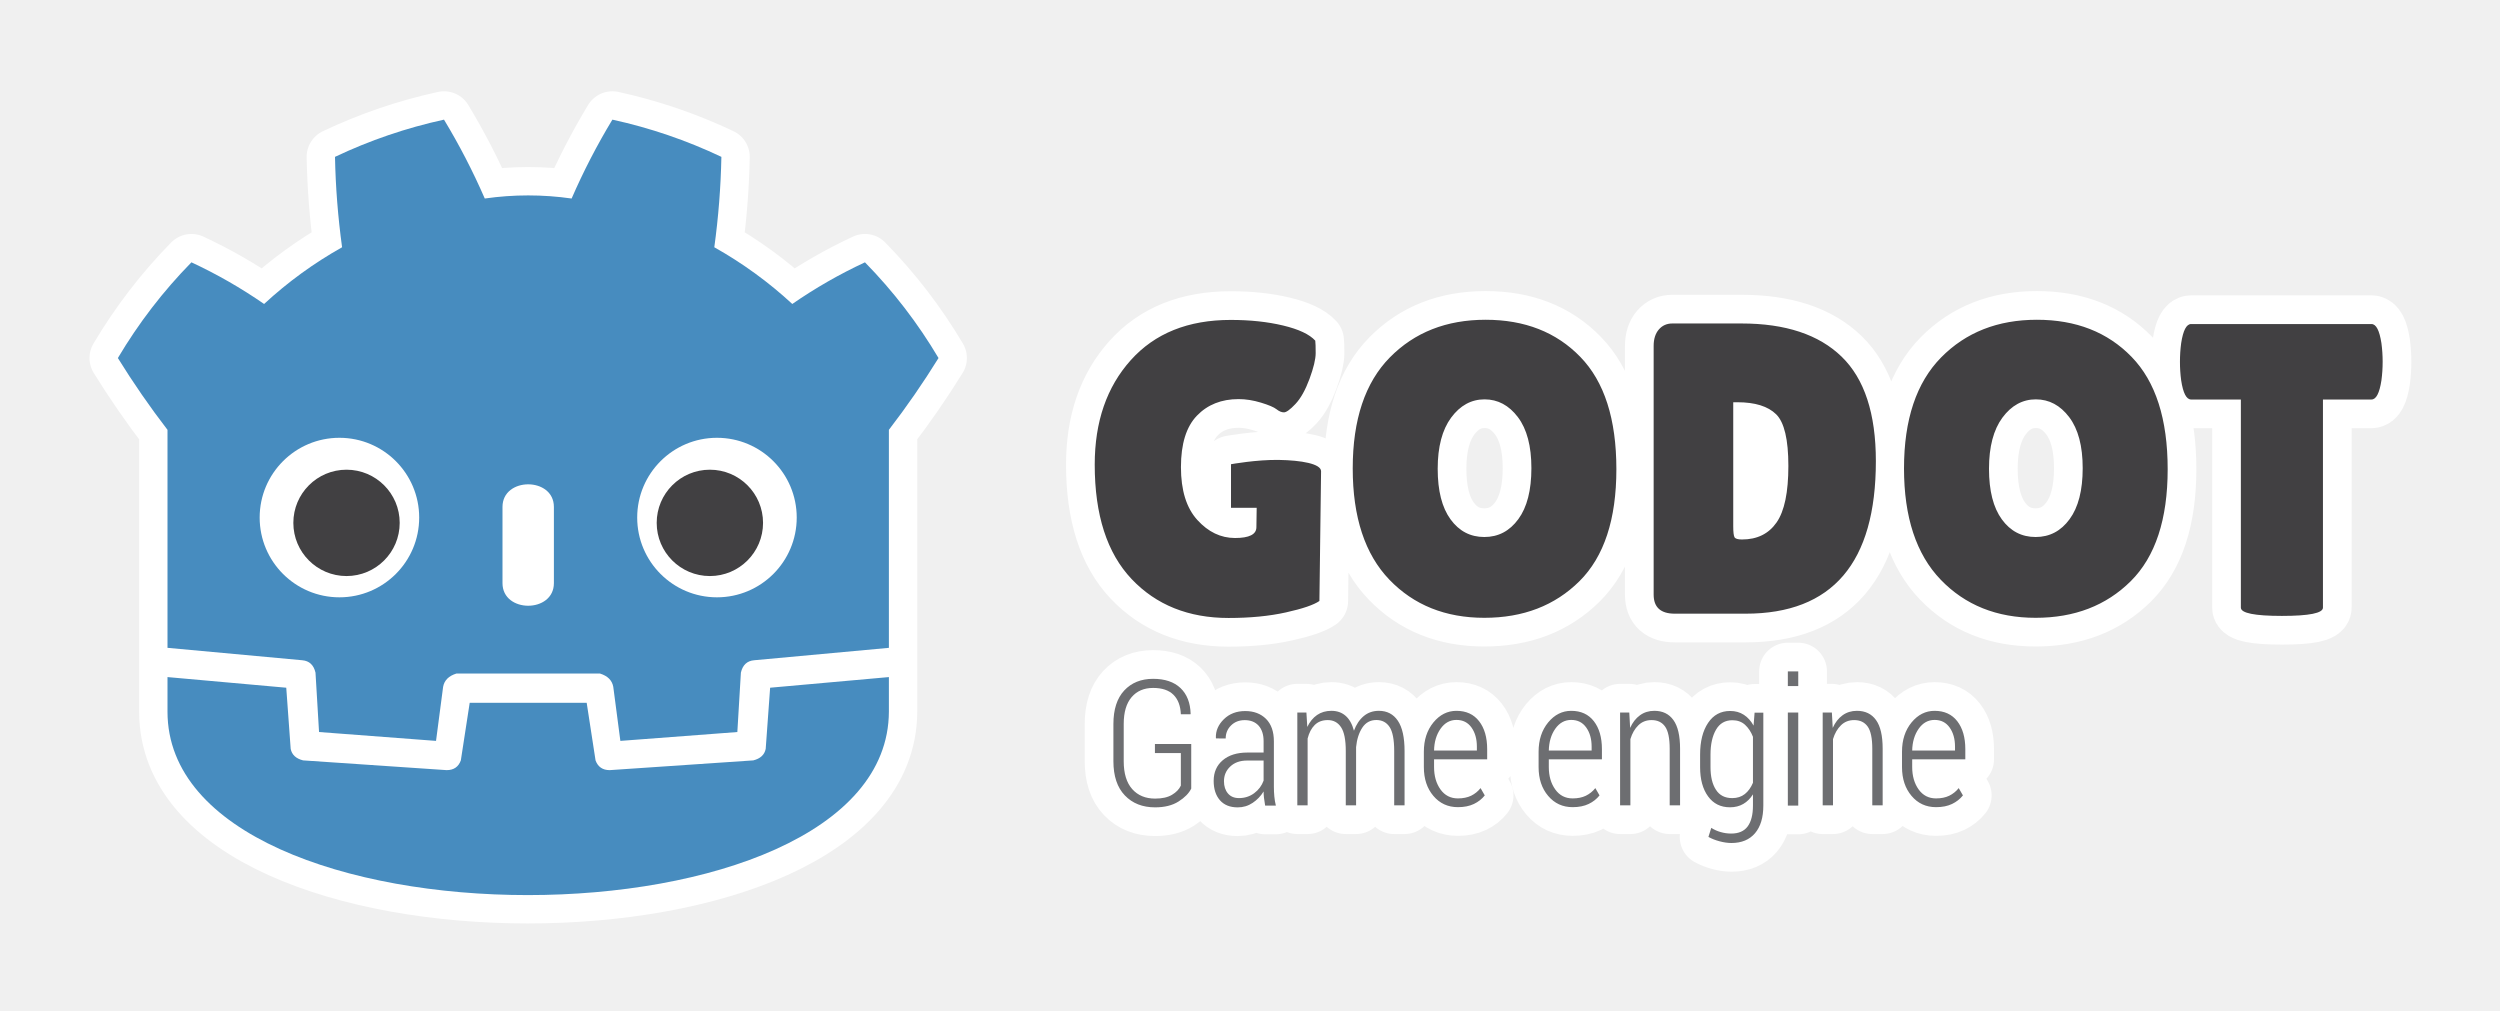
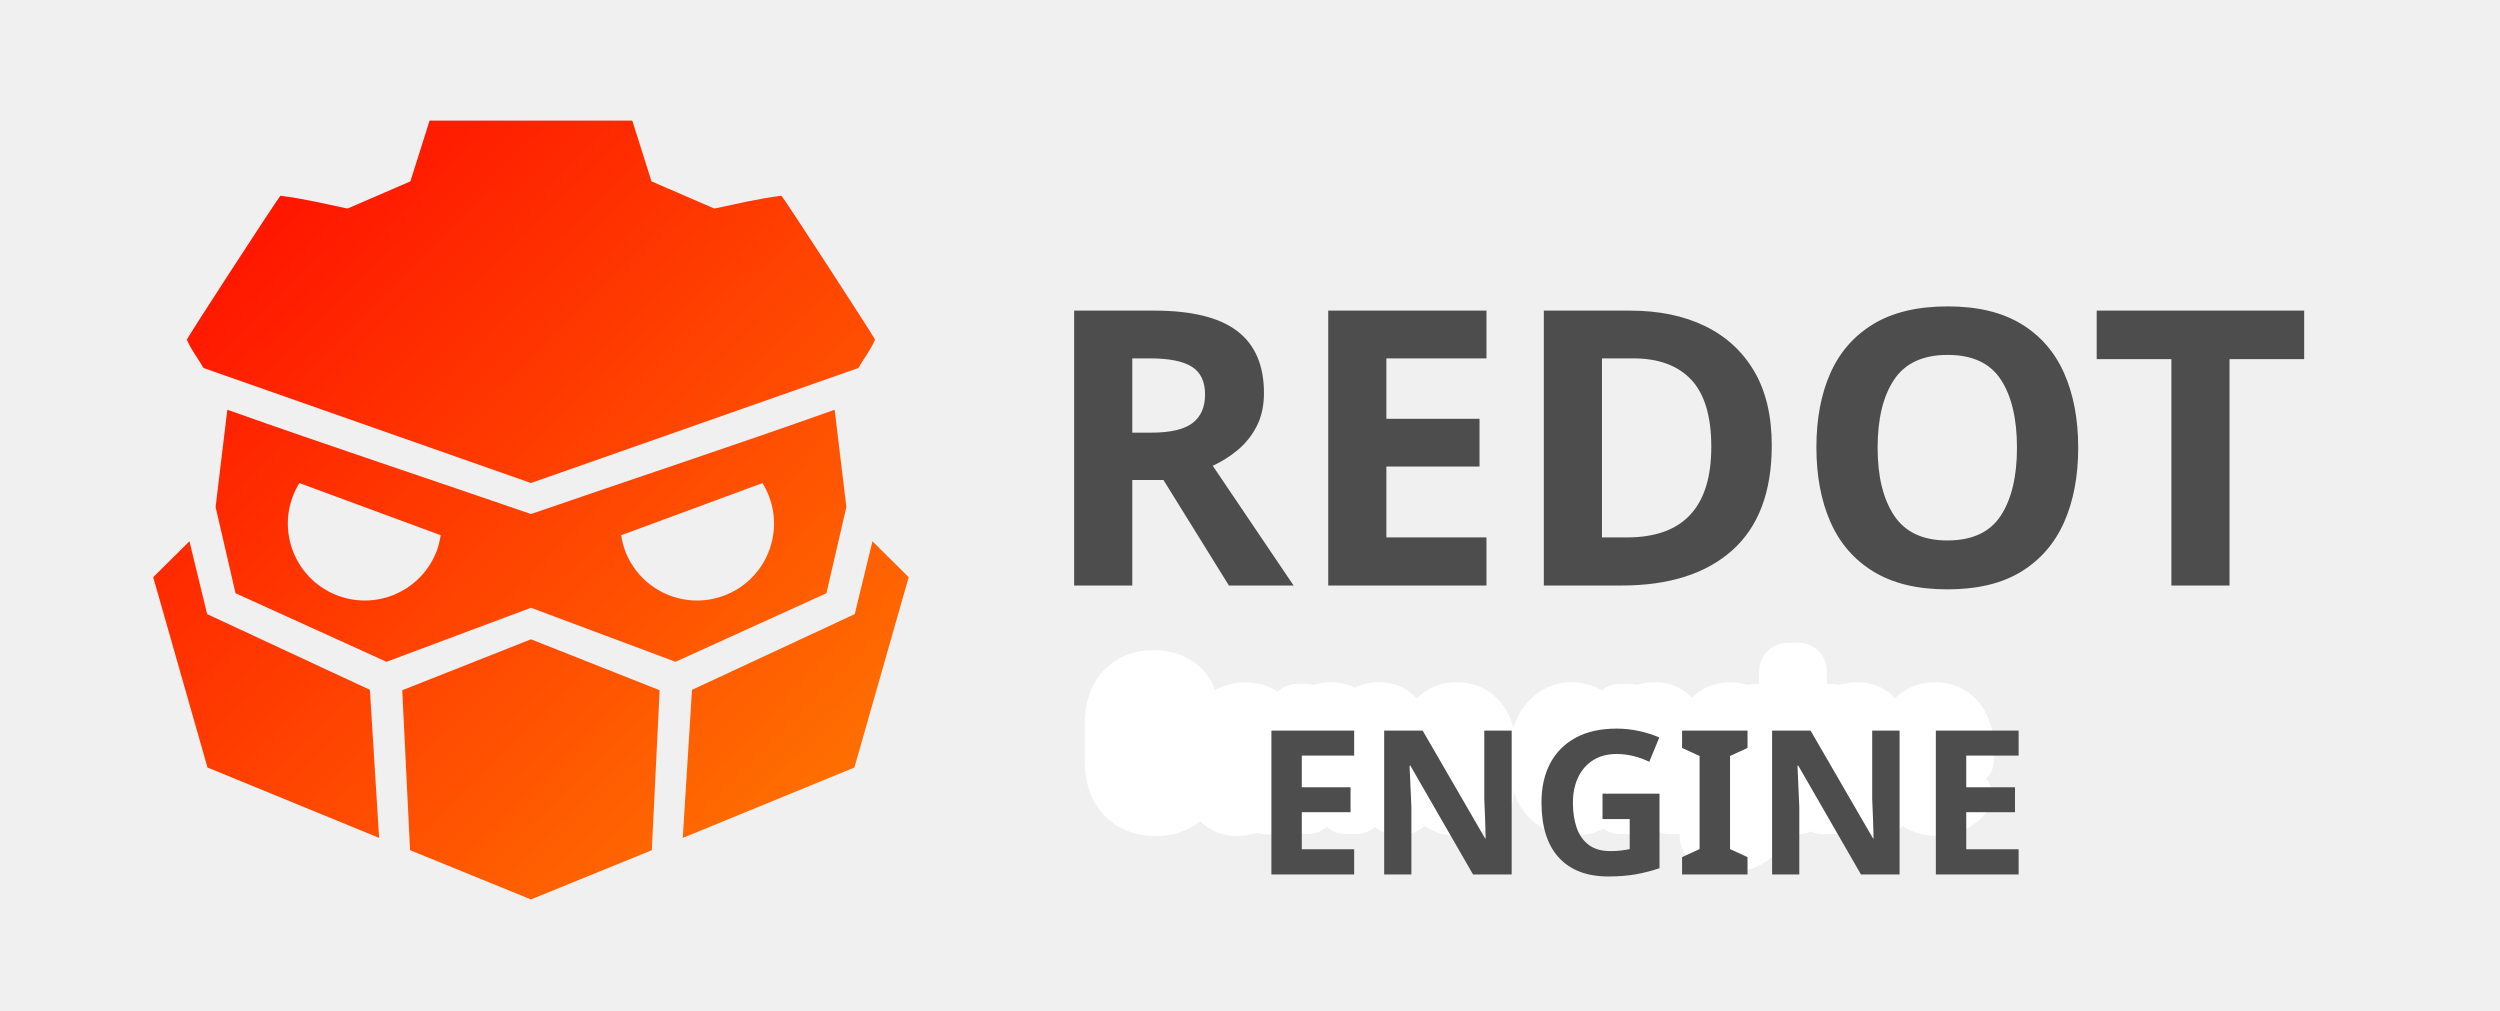
- <svg xmlns="http://www.w3.org/2000/svg" width="1024" height="414">
-   <path stroke="#fff" stroke-linejoin="round" stroke-width="23.5" d="M523.82 188.382c-9.142-.142-19.603 1.764-19.603 1.764v17.842h10.52l-.117 7.953c0 2.946-2.92 4.427-8.747 4.427-5.831 0-10.982-2.47-15.45-7.395-4.48-4.932-6.708-12.141-6.708-21.64 0-9.519 2.176-16.537 6.536-21.065 4.35-4.524 10.05-6.794 17.064-6.794 2.946 0 5.996.476 9.168 1.445 3.174.962 5.293 1.863 6.375 2.707 1.072.867 2.09 1.277 3.056 1.277.96 0 2.513-1.122 4.66-3.392 2.153-2.263 4.082-5.693 5.782-10.267 1.694-4.598 2.543-8.122 2.543-10.621 0-2.48-.054-4.19-.164-5.092-2.379-2.603-6.767-4.666-13.168-6.2-6.39-1.53-13.552-2.289-21.476-2.289-17.438 0-31.073 5.49-40.92 16.47-9.855 10.982-14.773 25.24-14.773 42.79 0 20.607 5.035 36.227 15.103 46.868 10.085 10.64 23.327 15.953 39.743 15.953 8.827 0 16.664-.76 23.51-2.289 6.853-1.523 11.41-3.088 13.676-4.67l.68-53.137c0-3.087-8.149-4.488-17.29-4.645zm84.247-24.804c-5.431 0-9.98 2.496-13.671 7.47-3.672 4.98-5.517 11.969-5.517 20.963 0 9.013 1.754 15.914 5.27 20.722 3.508 4.823 8.117 7.225 13.835 7.225 5.715 0 10.358-2.432 13.924-7.313q5.351-7.293 5.353-20.884c0-9.054-1.846-16.023-5.524-20.89q-5.51-7.292-13.67-7.293m-.083 89.477c-15.9 0-28.868-5.203-38.89-15.61q-15.016-15.624-15.017-45.592c0-19.992 5.063-35.128 15.191-45.435 10.131-10.293 23.209-15.444 39.228-15.444 16.016 0 28.954 5.058 38.795 15.204 9.858 10.126 14.778 25.477 14.778 46.009 0 20.546-5.034 35.828-15.114 45.856-10.08 10.008-23.062 15.012-38.971 15.012m101.95-88.298v50.788c0 2.37.176 3.866.515 4.493.337.624 1.358.937 3.052.937 6.232 0 10.954-2.328 14.181-6.97 3.235-4.636 4.835-12.356 4.835-23.168 0-10.817-1.674-17.865-5-21.139-3.344-3.283-8.64-4.94-15.884-4.94zm-32.599 78.798V141.681c0-2.832.704-5.067 2.126-6.724 1.413-1.632 3.25-2.461 5.521-2.461h28.357c17.994 0 31.664 4.54 40.994 13.597 9.347 9.054 14.02 23.31 14.02 42.784 0 41.66-17.778 62.486-53.326 62.486h-29.03c-5.769 0-8.662-2.597-8.662-7.808m156.544-79.977c-5.432 0-9.994 2.496-13.678 7.47q-5.507 7.471-5.508 20.963c0 9.013 1.758 15.914 5.262 20.722 3.505 4.823 8.119 7.225 13.837 7.225 5.717 0 10.363-2.432 13.924-7.313q5.354-7.293 5.355-20.884c0-9.054-1.843-16.023-5.522-20.89-3.68-4.861-8.23-7.293-13.67-7.293m-.087 89.477q-23.86 0-38.88-15.61-15.03-15.624-15.03-45.592c0-19.992 5.065-35.128 15.191-45.435 10.139-10.293 23.209-15.444 39.233-15.444 16.02 0 28.946 5.058 38.8 15.204 9.85 10.126 14.772 25.477 14.772 46.009 0 20.546-5.037 35.828-15.115 45.856-10.076 10.008-23.07 15.012-38.971 15.012m117.69-4.17c0 2.251-5.597 3.392-16.809 3.392-11.202 0-16.815-1.141-16.815-3.392v-85.248h-20.371c-1.928 0-3.286-2.597-4.077-7.818a56 56 0 0 1-.501-7.636c0-2.592.162-5.146.501-7.636.79-5.205 2.15-7.823 4.077-7.823h73.864c1.924 0 3.277 2.617 4.078 7.823.333 2.49.505 5.043.505 7.636 0 2.608-.172 5.152-.505 7.637-.8 5.22-2.154 7.817-4.078 7.817h-19.87z" />
-   <path fill="#414042" d="M523.82 188.382c-9.142-.142-19.603 1.764-19.603 1.764v17.842h10.52l-.117 7.953c0 2.946-2.92 4.427-8.747 4.427-5.831 0-10.982-2.47-15.45-7.395-4.48-4.932-6.708-12.141-6.708-21.64 0-9.519 2.176-16.537 6.536-21.065 4.35-4.524 10.05-6.794 17.064-6.794 2.946 0 5.996.476 9.168 1.445 3.174.962 5.293 1.863 6.375 2.707 1.072.867 2.09 1.277 3.056 1.277.96 0 2.513-1.122 4.66-3.392 2.153-2.263 4.082-5.693 5.782-10.267 1.694-4.598 2.543-8.122 2.543-10.621 0-2.48-.054-4.19-.164-5.092-2.379-2.603-6.767-4.666-13.168-6.2-6.39-1.53-13.552-2.289-21.476-2.289-17.438 0-31.073 5.49-40.92 16.47-9.855 10.982-14.773 25.24-14.773 42.79 0 20.607 5.035 36.227 15.103 46.868 10.085 10.64 23.327 15.953 39.743 15.953 8.827 0 16.664-.76 23.51-2.289 6.853-1.523 11.41-3.088 13.676-4.67l.68-53.137c0-3.087-8.149-4.488-17.29-4.645m84.247-24.804c-5.431 0-9.98 2.496-13.671 7.47-3.672 4.98-5.517 11.969-5.517 20.963 0 9.013 1.754 15.914 5.27 20.722 3.508 4.823 8.117 7.225 13.835 7.225 5.715 0 10.358-2.432 13.924-7.313q5.351-7.293 5.353-20.884c0-9.054-1.846-16.023-5.524-20.89q-5.51-7.292-13.67-7.293m-.083 89.477c-15.9 0-28.868-5.203-38.89-15.61q-15.016-15.624-15.017-45.592c0-19.992 5.063-35.128 15.191-45.435 10.131-10.293 23.209-15.444 39.228-15.444 16.016 0 28.954 5.058 38.795 15.204 9.858 10.126 14.778 25.477 14.778 46.009 0 20.546-5.034 35.828-15.114 45.856-10.08 10.008-23.062 15.012-38.971 15.012m101.95-88.298v50.788c0 2.37.176 3.866.515 4.493.337.624 1.358.937 3.052.937 6.232 0 10.954-2.328 14.181-6.97 3.235-4.636 4.835-12.356 4.835-23.168 0-10.817-1.674-17.865-5-21.139-3.344-3.283-8.64-4.94-15.884-4.94zm-32.599 78.798V141.681c0-2.832.704-5.067 2.126-6.724 1.413-1.632 3.25-2.461 5.521-2.461h28.357c17.994 0 31.664 4.54 40.994 13.597 9.347 9.054 14.02 23.31 14.02 42.784 0 41.66-17.778 62.486-53.326 62.486h-29.03c-5.769 0-8.662-2.597-8.662-7.808m156.544-79.977c-5.432 0-9.994 2.496-13.678 7.47q-5.507 7.471-5.508 20.963c0 9.013 1.758 15.914 5.262 20.722 3.505 4.823 8.119 7.225 13.837 7.225 5.717 0 10.363-2.432 13.924-7.313q5.354-7.293 5.355-20.884c0-9.054-1.843-16.023-5.522-20.89-3.68-4.861-8.23-7.293-13.67-7.293m-.087 89.477q-23.86 0-38.88-15.61-15.03-15.624-15.03-45.592c0-19.992 5.065-35.128 15.191-45.435 10.139-10.293 23.209-15.444 39.233-15.444 16.02 0 28.946 5.058 38.8 15.204 9.85 10.126 14.772 25.477 14.772 46.009 0 20.546-5.037 35.828-15.115 45.856-10.076 10.008-23.07 15.012-38.971 15.012m117.69-4.17c0 2.251-5.597 3.392-16.809 3.392-11.202 0-16.815-1.141-16.815-3.392v-85.248h-20.371c-1.928 0-3.286-2.597-4.077-7.818a56 56 0 0 1-.501-7.636c0-2.592.162-5.146.501-7.636.79-5.205 2.15-7.823 4.077-7.823h73.864c1.924 0 3.277 2.617 4.078 7.823.333 2.49.505 5.043.505 7.636 0 2.608-.172 5.152-.505 7.637-.8 5.22-2.154 7.817-4.078 7.817h-19.87z" />
-   <path stroke="#fff" stroke-linejoin="round" stroke-width="23.5" d="M487.93 322.997c-.94 1.926-2.664 3.691-5.188 5.289-2.52 1.607-5.722 2.406-9.611 2.406-5.132 0-9.259-1.617-12.394-4.887-3.122-3.243-4.686-7.92-4.686-14.022V296.57c0-5.97 1.473-10.548 4.431-13.743 2.95-3.17 6.903-4.78 11.84-4.78 4.824 0 8.564 1.27 11.212 3.781 2.639 2.519 4.025 6.038 4.146 10.532l-.066.2h-3.94c-.14-3.443-1.14-6.101-3.022-7.979-1.871-1.861-4.655-2.803-8.33-2.803-3.72 0-6.668 1.259-8.823 3.785-2.15 2.518-3.224 6.17-3.224 10.968v15.301q.001 7.462 3.476 11.382c2.316 2.592 5.438 3.892 9.38 3.892 2.876 0 5.19-.51 6.92-1.554 1.738-1.028 2.942-2.285 3.624-3.775V308.45h-10.618v-3.704h14.873zm19.557 3.902c2.336 0 4.416-.661 6.232-2.01 1.82-1.353 3.096-3.063 3.852-5.146v-8.224h-6.756q-4.31 0-6.896 2.442c-1.726 1.617-2.581 3.637-2.581 6.037 0 2.03.534 3.696 1.616 4.981 1.08 1.289 2.59 1.92 4.533 1.92m10.715 3.068a99 99 0 0 1-.48-3.225 22 22 0 0 1-.15-2.562 14.9 14.9 0 0 1-4.483 4.675c-1.836 1.236-3.878 1.848-6.128 1.848-3.147 0-5.567-.975-7.28-2.927-1.702-1.96-2.563-4.6-2.563-7.936 0-3.523 1.237-6.35 3.72-8.448 2.48-2.098 5.85-3.147 10.09-3.147h6.643v-4.672c0-2.686-.686-4.802-2.032-6.331-1.375-1.51-3.264-2.275-5.701-2.275-2.268 0-4.139.722-5.608 2.182-1.463 1.45-2.19 3.224-2.19 5.337l-3.944-.035-.07-.206c-.11-2.866.973-5.4 3.261-7.646 2.279-2.24 5.203-3.352 8.761-3.352 3.517 0 6.347 1.069 8.509 3.2q3.224 3.227 3.226 9.21v18.645c0 1.358.064 2.677.183 3.936a25 25 0 0 0 .627 3.729zm16.905-38.108.36 5.9c1-2.112 2.339-3.739 3.998-4.896q2.498-1.711 5.874-1.711c2.296 0 4.232.668 5.794 2.02 1.562 1.347 2.714 3.387 3.446 6.127.938-2.529 2.264-4.528 3.986-5.975 1.722-1.45 3.812-2.172 6.23-2.172 3.335 0 5.923 1.35 7.755 4.05 1.841 2.705 2.759 6.856 2.759 12.464v22.207h-4.246v-22.28c0-4.663-.645-7.946-1.9-9.834-1.261-1.89-3.071-2.842-5.41-2.842-2.462 0-4.384 1.04-5.767 3.152-1.375 2.112-2.223 4.754-2.531 7.945v23.86h-4.224v-22.258c0-4.554-.639-7.812-1.945-9.759-1.299-1.946-3.107-2.912-5.427-2.912-2.218 0-4.013.677-5.358 2.02-1.353 1.349-2.315 3.195-2.899 5.538v27.369h-4.22v-38.014zm61.457 3.021q-3.966 0-6.517 3.613c-1.705 2.415-2.585 5.392-2.656 8.938h17.537v-1.626c0-3.137-.736-5.75-2.21-7.822-1.482-2.075-3.53-3.103-6.154-3.103m.598 35.735c-4.099 0-7.451-1.543-10.055-4.621q-3.895-4.61-3.896-11.793v-6.313c0-4.798 1.303-8.798 3.912-11.979 2.616-3.167 5.758-4.75 9.441-4.75 3.983 0 7.068 1.413 9.27 4.246q3.313 4.257 3.312 11.434v4.171H587.39v3.162c0 3.68.882 6.744 2.635 9.19 1.757 2.45 4.144 3.666 7.136 3.666 2.077 0 3.888-.367 5.396-1.089a11.1 11.1 0 0 0 3.877-3.132l1.728 2.99c-1.148 1.456-2.634 2.633-4.45 3.505-1.811.868-4 1.312-6.551 1.312m46.411-35.734q-3.976 0-6.528 3.613-2.54 3.62-2.652 8.938h17.54v-1.626c0-3.137-.733-5.75-2.216-7.822-1.475-2.075-3.52-3.103-6.144-3.103m.593 35.735c-4.1 0-7.446-1.543-10.045-4.621q-3.91-4.61-3.91-11.793v-6.313c0-4.798 1.309-8.798 3.913-11.979 2.623-3.167 5.766-4.75 9.45-4.75 3.975 0 7.072 1.413 9.27 4.246 2.2 2.837 3.304 6.65 3.304 11.434v4.171h-21.755v3.162q0 5.52 2.647 9.19c1.747 2.45 4.124 3.666 7.125 3.666 2.087 0 3.888-.367 5.392-1.089a11.2 11.2 0 0 0 3.894-3.132l1.717 2.99c-1.15 1.456-2.633 2.633-4.451 3.505-1.81.868-3.997 1.312-6.55 1.312m23.189-38.755.345 6.284c1.014-2.23 2.353-3.962 4.034-5.166 1.667-1.21 3.63-1.824 5.887-1.824 3.396 0 5.998 1.256 7.804 3.78 1.826 2.518 2.73 6.434 2.73 11.749v23.191h-4.249V306.72c0-4.343-.636-7.377-1.9-9.137-1.258-1.76-3.107-2.636-5.513-2.636-2.158 0-3.968.701-5.419 2.126-1.457 1.412-2.543 3.294-3.267 5.666v27.134h-4.219V291.86zm33.27 22.395c0 3.858.73 6.926 2.213 9.208 1.465 2.304 3.695 3.443 6.671 3.443 2.04 0 3.757-.544 5.167-1.657 1.405-1.113 2.514-2.662 3.336-4.627V301.79c-.79-2.025-1.874-3.66-3.244-4.92-1.368-1.24-3.102-1.863-5.186-1.863-2.97 0-5.216 1.294-6.708 3.891-1.502 2.603-2.25 5.995-2.25 10.161zm-4.262-5.195c0-5.386 1.088-9.714 3.274-12.975 2.169-3.245 5.187-4.871 9.03-4.871 2.134 0 4.007.52 5.607 1.564 1.603 1.024 2.928 2.523 3.992 4.43l.412-5.287h3.581v38.048c0 4.871-1.13 8.646-3.4 11.317-2.271 2.66-5.499 4.009-9.666 4.009-1.5 0-3.11-.235-4.832-.691-1.724-.456-3.252-1.054-4.59-1.805l1.168-3.704a14.1 14.1 0 0 0 3.831 1.716 15.2 15.2 0 0 0 4.352.616q4.536-.001 6.71-2.905c1.452-1.961 2.18-4.798 2.18-8.553v-4.597c-1.079 1.71-2.402 3.024-3.97 3.93-1.563.912-3.39 1.368-5.448 1.368-3.818 0-6.814-1.496-8.976-4.486-2.167-2.983-3.255-6.965-3.255-11.93zm40.2 20.916h-4.266V291.86h4.266zm0-48.968h-4.266v-6.005h4.266zm13.774 10.852.346 6.284c1.016-2.23 2.35-3.962 4.027-5.166 1.677-1.21 3.643-1.824 5.89-1.824 3.397 0 6.01 1.256 7.82 3.78 1.821 2.518 2.717 6.434 2.717 11.749v23.191h-4.248V306.72c0-4.343-.635-7.377-1.897-9.137-1.268-1.76-3.103-2.636-5.517-2.636-2.157 0-3.962.701-5.412 2.126-1.455 1.412-2.545 3.294-3.266 5.666v27.134h-4.224V291.86zm42.074 3.021q-3.978 0-6.518 3.613-2.547 3.62-2.66 8.938h17.54v-1.626c0-3.137-.731-5.75-2.21-7.822-1.476-2.075-3.525-3.103-6.152-3.103m.602 35.735c-4.11 0-7.456-1.543-10.048-4.621q-3.903-4.61-3.903-11.793v-6.313c0-4.798 1.302-8.798 3.91-11.979q3.924-4.75 9.439-4.75c3.978 0 7.077 1.413 9.283 4.246 2.197 2.837 3.3 6.65 3.3 11.434v4.171h-21.76v3.162c0 3.68.887 6.744 2.642 9.19 1.754 2.45 4.133 3.666 7.137 3.666 2.08 0 3.88-.367 5.382-1.089a11.16 11.16 0 0 0 3.897-3.132l1.725 2.99c-1.156 1.456-2.64 2.633-4.454 3.505-1.81.868-3.998 1.312-6.55 1.312" />
-   <path fill="#6d6e71" d="M487.93 322.997c-.94 1.926-2.664 3.691-5.188 5.289-2.52 1.607-5.722 2.406-9.611 2.406-5.132 0-9.259-1.617-12.394-4.887-3.122-3.243-4.686-7.92-4.686-14.022V296.57c0-5.97 1.473-10.548 4.431-13.743 2.95-3.17 6.903-4.78 11.84-4.78 4.824 0 8.564 1.27 11.212 3.781 2.639 2.519 4.025 6.038 4.146 10.532l-.066.2h-3.94c-.14-3.443-1.14-6.101-3.022-7.979-1.871-1.861-4.655-2.803-8.33-2.803-3.72 0-6.668 1.259-8.823 3.785-2.15 2.518-3.224 6.17-3.224 10.968v15.301q.001 7.462 3.476 11.382c2.316 2.592 5.438 3.892 9.38 3.892 2.876 0 5.19-.51 6.92-1.554 1.738-1.028 2.942-2.285 3.624-3.775V308.45h-10.618v-3.704h14.873zm19.557 3.902c2.336 0 4.416-.661 6.232-2.01 1.82-1.353 3.096-3.063 3.852-5.146v-8.224h-6.756q-4.31 0-6.896 2.442c-1.726 1.617-2.581 3.637-2.581 6.037 0 2.03.534 3.696 1.616 4.981 1.08 1.289 2.59 1.92 4.533 1.92m10.715 3.068a99 99 0 0 1-.48-3.225 22 22 0 0 1-.15-2.562 14.9 14.9 0 0 1-4.483 4.675c-1.836 1.236-3.878 1.848-6.128 1.848-3.147 0-5.567-.975-7.28-2.927-1.702-1.96-2.563-4.6-2.563-7.936 0-3.523 1.237-6.35 3.72-8.448 2.48-2.098 5.85-3.147 10.09-3.147h6.643v-4.672c0-2.686-.686-4.802-2.032-6.331-1.375-1.51-3.264-2.275-5.701-2.275-2.268 0-4.139.722-5.608 2.182-1.463 1.45-2.19 3.224-2.19 5.337l-3.944-.035-.07-.206c-.11-2.866.973-5.4 3.261-7.646 2.279-2.24 5.203-3.352 8.761-3.352 3.517 0 6.347 1.069 8.509 3.2q3.224 3.227 3.226 9.21v18.645c0 1.358.064 2.677.183 3.936a25 25 0 0 0 .627 3.729zm16.905-38.108.36 5.9c1-2.112 2.339-3.739 3.998-4.896q2.498-1.711 5.874-1.711c2.296 0 4.232.668 5.794 2.02 1.562 1.347 2.714 3.387 3.446 6.127.938-2.529 2.264-4.528 3.986-5.975 1.722-1.45 3.812-2.172 6.23-2.172 3.335 0 5.923 1.35 7.755 4.05 1.841 2.705 2.759 6.856 2.759 12.464v22.207h-4.246v-22.28c0-4.663-.645-7.946-1.9-9.834-1.261-1.89-3.071-2.842-5.41-2.842-2.462 0-4.384 1.04-5.767 3.152-1.375 2.112-2.223 4.754-2.531 7.945v23.86h-4.224v-22.258c0-4.554-.639-7.812-1.945-9.759-1.299-1.946-3.107-2.912-5.427-2.912-2.218 0-4.013.677-5.358 2.02-1.353 1.349-2.315 3.195-2.899 5.538v27.369h-4.22v-38.014zm61.457 3.021q-3.966 0-6.517 3.613c-1.705 2.415-2.585 5.392-2.656 8.938h17.537v-1.626c0-3.137-.736-5.75-2.21-7.822-1.482-2.075-3.53-3.103-6.154-3.103m.598 35.735c-4.099 0-7.451-1.543-10.055-4.621q-3.895-4.61-3.896-11.793v-6.313c0-4.798 1.303-8.798 3.912-11.979 2.616-3.167 5.758-4.75 9.441-4.75 3.983 0 7.068 1.413 9.27 4.246q3.313 4.257 3.312 11.434v4.171H587.39v3.162c0 3.68.882 6.744 2.635 9.19 1.757 2.45 4.144 3.666 7.136 3.666 2.077 0 3.888-.367 5.396-1.089a11.1 11.1 0 0 0 3.877-3.132l1.728 2.99c-1.148 1.456-2.634 2.633-4.45 3.505-1.811.868-4 1.312-6.551 1.312m46.411-35.734q-3.976 0-6.528 3.613-2.54 3.62-2.652 8.938h17.54v-1.626c0-3.137-.733-5.75-2.216-7.822-1.475-2.075-3.52-3.103-6.144-3.103m.593 35.735c-4.1 0-7.446-1.543-10.045-4.621q-3.91-4.61-3.91-11.793v-6.313c0-4.798 1.309-8.798 3.913-11.979 2.623-3.167 5.766-4.75 9.45-4.75 3.975 0 7.072 1.413 9.27 4.246 2.2 2.837 3.304 6.65 3.304 11.434v4.171h-21.755v3.162q0 5.52 2.647 9.19c1.747 2.45 4.124 3.666 7.125 3.666 2.087 0 3.888-.367 5.392-1.089a11.2 11.2 0 0 0 3.894-3.132l1.717 2.99c-1.15 1.456-2.633 2.633-4.451 3.505-1.81.868-3.997 1.312-6.55 1.312m23.189-38.755.345 6.284c1.014-2.23 2.353-3.962 4.034-5.166 1.667-1.21 3.63-1.824 5.887-1.824 3.396 0 5.998 1.256 7.804 3.78 1.826 2.518 2.73 6.434 2.73 11.749v23.191h-4.249V306.72c0-4.343-.636-7.377-1.9-9.137-1.258-1.76-3.107-2.636-5.513-2.636-2.158 0-3.968.701-5.419 2.126-1.457 1.412-2.543 3.294-3.267 5.666v27.134h-4.219V291.86zm33.27 22.395c0 3.858.73 6.926 2.213 9.208 1.465 2.304 3.695 3.443 6.671 3.443 2.04 0 3.757-.544 5.167-1.657 1.405-1.113 2.514-2.662 3.336-4.627V301.79c-.79-2.025-1.874-3.66-3.244-4.92-1.368-1.24-3.102-1.863-5.186-1.863-2.97 0-5.216 1.294-6.708 3.891-1.502 2.603-2.25 5.995-2.25 10.161zm-4.262-5.195c0-5.386 1.088-9.714 3.274-12.975 2.169-3.245 5.187-4.871 9.03-4.871 2.134 0 4.007.52 5.607 1.564 1.603 1.024 2.928 2.523 3.992 4.43l.412-5.287h3.581v38.048c0 4.871-1.13 8.646-3.4 11.317-2.271 2.66-5.499 4.009-9.666 4.009-1.5 0-3.11-.235-4.832-.691-1.724-.456-3.252-1.054-4.59-1.805l1.168-3.704a14.1 14.1 0 0 0 3.831 1.716 15.2 15.2 0 0 0 4.352.616q4.536-.001 6.71-2.905c1.452-1.961 2.18-4.798 2.18-8.553v-4.597c-1.079 1.71-2.402 3.024-3.97 3.93-1.563.912-3.39 1.368-5.448 1.368-3.818 0-6.814-1.496-8.976-4.486-2.167-2.983-3.255-6.965-3.255-11.93zm40.2 20.916h-4.266V291.86h4.266zm0-48.968h-4.266v-6.005h4.266zm13.774 10.852.346 6.284c1.016-2.23 2.35-3.962 4.027-5.166 1.677-1.21 3.643-1.824 5.89-1.824 3.397 0 6.01 1.256 7.82 3.78 1.821 2.518 2.717 6.434 2.717 11.749v23.191h-4.248V306.72c0-4.343-.635-7.377-1.897-9.137-1.268-1.76-3.103-2.636-5.517-2.636-2.157 0-3.962.701-5.412 2.126-1.455 1.412-2.545 3.294-3.266 5.666v27.134h-4.224V291.86zm42.074 3.021q-3.978 0-6.518 3.613-2.547 3.62-2.66 8.938h17.54v-1.626c0-3.137-.731-5.75-2.21-7.822-1.476-2.075-3.525-3.103-6.152-3.103m.602 35.735c-4.11 0-7.456-1.543-10.048-4.621q-3.903-4.61-3.903-11.793v-6.313c0-4.798 1.302-8.798 3.91-11.979q3.924-4.75 9.439-4.75c3.978 0 7.077 1.413 9.283 4.246 2.197 2.837 3.3 6.65 3.3 11.434v4.171h-21.76v3.162c0 3.68.887 6.744 2.642 9.19 1.754 2.45 4.133 3.666 7.137 3.666 2.08 0 3.88-.367 5.382-1.089a11.16 11.16 0 0 0 3.897-3.132l1.725 2.99c-1.156 1.456-2.64 2.633-4.454 3.505-1.81.868-3.998 1.312-6.55 1.312" />
-   <g fill="#fff" transform="translate(30.492 21.054)scale(.363)">
-     <path d="M105 673v33q407 354 814 0v-33z" />
-     <path fill="none" stroke="#fff" stroke-linejoin="round" stroke-width="64" d="M105 745c0 276 813 276 814 0V427q30-39 56-81-35-59-83-108-43 20-82 47-40-37-88-64 7-51 8-102-59-28-123-42-26 43-46 89-49-7-98 0-20-46-46-89-64 14-123 42 1 51 8 102-48 27-88 64-39-27-82-47-48 49-83 108 26 42 56 81v318z" />
-     <path fill="#478cbf" d="m105 673 152 14q12 1 15 14l4 67 132 10 8-61q2-11 15-15h162q13 4 15 15l8 61 132-10 4-67q3-13 15-14l152-14V427q30-39 56-81-35-59-83-108-43 20-82 47-40-37-88-64 7-51 8-102-59-28-123-42-26 43-46 89-49-7-98 0-20-46-46-89-64 14-123 42 1 51 8 102-48 27-88 64-39-27-82-47-48 49-83 108 26 42 56 81zm0 33v39c0 276 813 276 814 0v-39l-134 12-5 69q-2 10-14 13l-162 11q-12 0-16-11l-10-65H446l-10 65q-4 11-16 11l-162-11q-12-3-14-13l-5-69z" />
-     <path d="M483 600c0 34 58 34 58 0v-86c0-34-58-34-58 0z" />
-     <circle cx="725" cy="526" r="90" />
-     <circle cx="299" cy="526" r="90" />
-   </g>
-   <g fill="#414042" transform="translate(30.492 21.054)scale(.363)">
-     <circle cx="307" cy="532" r="60" />
-     <circle cx="717" cy="532" r="60" />
-   </g>
+ <svg xmlns="http://www.w3.org/2000/svg" xmlns:xlink="http://www.w3.org/1999/xlink" width="1024" height="414" version="1.1" id="svg11">
+   <defs id="defs11">
+     <linearGradient xlink:href="#linearGradient51" id="linearGradient14" gradientUnits="userSpaceOnUse" gradientTransform="matrix(3.478732,0,0,3.477789,-1480.094,-1760.555)" x1="455.851" y1="527.88" x2="524.112" y2="597.427" />
+     <linearGradient id="linearGradient51">
+       <stop style="stop-color:#ff1300;stop-opacity:1" offset="0" id="stop51" />
+       <stop style="stop-color:#ff6e01;stop-opacity:1" offset="1" id="stop52" />
+     </linearGradient>
+   </defs>
+   <path stroke="#fff" stroke-linejoin="round" stroke-width="23.5" d="M487.93 322.997c-.94 1.926-2.664 3.691-5.188 5.289-2.52 1.607-5.722 2.406-9.611 2.406-5.132 0-9.259-1.617-12.394-4.887-3.122-3.243-4.686-7.92-4.686-14.022V296.57c0-5.97 1.473-10.548 4.431-13.743 2.95-3.17 6.903-4.78 11.84-4.78 4.824 0 8.564 1.27 11.212 3.781 2.639 2.519 4.025 6.038 4.146 10.532l-.066.2h-3.94c-.14-3.443-1.14-6.101-3.022-7.979-1.871-1.861-4.655-2.803-8.33-2.803-3.72 0-6.668 1.259-8.823 3.785-2.15 2.518-3.224 6.17-3.224 10.968v15.301q.001 7.462 3.476 11.382c2.316 2.592 5.438 3.892 9.38 3.892 2.876 0 5.19-.51 6.92-1.554 1.738-1.028 2.942-2.285 3.624-3.775V308.45h-10.618v-3.704h14.873zm19.557 3.902c2.336 0 4.416-.661 6.232-2.01 1.82-1.353 3.096-3.063 3.852-5.146v-8.224h-6.756q-4.31 0-6.896 2.442c-1.726 1.617-2.581 3.637-2.581 6.037 0 2.03.534 3.696 1.616 4.981 1.08 1.289 2.59 1.92 4.533 1.92m10.715 3.068a99 99 0 0 1-.48-3.225 22 22 0 0 1-.15-2.562 14.9 14.9 0 0 1-4.483 4.675c-1.836 1.236-3.878 1.848-6.128 1.848-3.147 0-5.567-.975-7.28-2.927-1.702-1.96-2.563-4.6-2.563-7.936 0-3.523 1.237-6.35 3.72-8.448 2.48-2.098 5.85-3.147 10.09-3.147h6.643v-4.672c0-2.686-.686-4.802-2.032-6.331-1.375-1.51-3.264-2.275-5.701-2.275-2.268 0-4.139.722-5.608 2.182-1.463 1.45-2.19 3.224-2.19 5.337l-3.944-.035-.07-.206c-.11-2.866.973-5.4 3.261-7.646 2.279-2.24 5.203-3.352 8.761-3.352 3.517 0 6.347 1.069 8.509 3.2q3.224 3.227 3.226 9.21v18.645c0 1.358.064 2.677.183 3.936a25 25 0 0 0 .627 3.729zm16.905-38.108.36 5.9c1-2.112 2.339-3.739 3.998-4.896q2.498-1.711 5.874-1.711c2.296 0 4.232.668 5.794 2.02 1.562 1.347 2.714 3.387 3.446 6.127.938-2.529 2.264-4.528 3.986-5.975 1.722-1.45 3.812-2.172 6.23-2.172 3.335 0 5.923 1.35 7.755 4.05 1.841 2.705 2.759 6.856 2.759 12.464v22.207h-4.246v-22.28c0-4.663-.645-7.946-1.9-9.834-1.261-1.89-3.071-2.842-5.41-2.842-2.462 0-4.384 1.04-5.767 3.152-1.375 2.112-2.223 4.754-2.531 7.945v23.86h-4.224v-22.258c0-4.554-.639-7.812-1.945-9.759-1.299-1.946-3.107-2.912-5.427-2.912-2.218 0-4.013.677-5.358 2.02-1.353 1.349-2.315 3.195-2.899 5.538v27.369h-4.22v-38.014zm61.457 3.021q-3.966 0-6.517 3.613c-1.705 2.415-2.585 5.392-2.656 8.938h17.537v-1.626c0-3.137-.736-5.75-2.21-7.822-1.482-2.075-3.53-3.103-6.154-3.103m.598 35.735c-4.099 0-7.451-1.543-10.055-4.621q-3.895-4.61-3.896-11.793v-6.313c0-4.798 1.303-8.798 3.912-11.979 2.616-3.167 5.758-4.75 9.441-4.75 3.983 0 7.068 1.413 9.27 4.246q3.313 4.257 3.312 11.434v4.171H587.39v3.162c0 3.68.882 6.744 2.635 9.19 1.757 2.45 4.144 3.666 7.136 3.666 2.077 0 3.888-.367 5.396-1.089a11.1 11.1 0 0 0 3.877-3.132l1.728 2.99c-1.148 1.456-2.634 2.633-4.45 3.505-1.811.868-4 1.312-6.551 1.312m46.411-35.734q-3.976 0-6.528 3.613-2.54 3.62-2.652 8.938h17.54v-1.626c0-3.137-.733-5.75-2.216-7.822-1.475-2.075-3.52-3.103-6.144-3.103m.593 35.735c-4.1 0-7.446-1.543-10.045-4.621q-3.91-4.61-3.91-11.793v-6.313c0-4.798 1.309-8.798 3.913-11.979 2.623-3.167 5.766-4.75 9.45-4.75 3.975 0 7.072 1.413 9.27 4.246 2.2 2.837 3.304 6.65 3.304 11.434v4.171h-21.755v3.162q0 5.52 2.647 9.19c1.747 2.45 4.124 3.666 7.125 3.666 2.087 0 3.888-.367 5.392-1.089a11.2 11.2 0 0 0 3.894-3.132l1.717 2.99c-1.15 1.456-2.633 2.633-4.451 3.505-1.81.868-3.997 1.312-6.55 1.312m23.189-38.755.345 6.284c1.014-2.23 2.353-3.962 4.034-5.166 1.667-1.21 3.63-1.824 5.887-1.824 3.396 0 5.998 1.256 7.804 3.78 1.826 2.518 2.73 6.434 2.73 11.749v23.191h-4.249V306.72c0-4.343-.636-7.377-1.9-9.137-1.258-1.76-3.107-2.636-5.513-2.636-2.158 0-3.968.701-5.419 2.126-1.457 1.412-2.543 3.294-3.267 5.666v27.134h-4.219V291.86zm33.27 22.395c0 3.858.73 6.926 2.213 9.208 1.465 2.304 3.695 3.443 6.671 3.443 2.04 0 3.757-.544 5.167-1.657 1.405-1.113 2.514-2.662 3.336-4.627V301.79c-.79-2.025-1.874-3.66-3.244-4.92-1.368-1.24-3.102-1.863-5.186-1.863-2.97 0-5.216 1.294-6.708 3.891-1.502 2.603-2.25 5.995-2.25 10.161zm-4.262-5.195c0-5.386 1.088-9.714 3.274-12.975 2.169-3.245 5.187-4.871 9.03-4.871 2.134 0 4.007.52 5.607 1.564 1.603 1.024 2.928 2.523 3.992 4.43l.412-5.287h3.581v38.048c0 4.871-1.13 8.646-3.4 11.317-2.271 2.66-5.499 4.009-9.666 4.009-1.5 0-3.11-.235-4.832-.691-1.724-.456-3.252-1.054-4.59-1.805l1.168-3.704a14.1 14.1 0 0 0 3.831 1.716 15.2 15.2 0 0 0 4.352.616q4.536-.001 6.71-2.905c1.452-1.961 2.18-4.798 2.18-8.553v-4.597c-1.079 1.71-2.402 3.024-3.97 3.93-1.563.912-3.39 1.368-5.448 1.368-3.818 0-6.814-1.496-8.976-4.486-2.167-2.983-3.255-6.965-3.255-11.93zm40.2 20.916h-4.266V291.86h4.266zm0-48.968h-4.266v-6.005h4.266zm13.774 10.852.346 6.284c1.016-2.23 2.35-3.962 4.027-5.166 1.677-1.21 3.643-1.824 5.89-1.824 3.397 0 6.01 1.256 7.82 3.78 1.821 2.518 2.717 6.434 2.717 11.749v23.191h-4.248V306.72c0-4.343-.635-7.377-1.897-9.137-1.268-1.76-3.103-2.636-5.517-2.636-2.157 0-3.962.701-5.412 2.126-1.455 1.412-2.545 3.294-3.266 5.666v27.134h-4.224V291.86zm42.074 3.021q-3.978 0-6.518 3.613-2.547 3.62-2.66 8.938h17.54v-1.626c0-3.137-.731-5.75-2.21-7.822-1.476-2.075-3.525-3.103-6.152-3.103m.602 35.735c-4.11 0-7.456-1.543-10.048-4.621q-3.903-4.61-3.903-11.793v-6.313c0-4.798 1.302-8.798 3.91-11.979q3.924-4.75 9.439-4.75c3.978 0 7.077 1.413 9.283 4.246 2.197 2.837 3.3 6.65 3.3 11.434v4.171h-21.76v3.162c0 3.68.887 6.744 2.642 9.19 1.754 2.45 4.133 3.666 7.137 3.666 2.08 0 3.88-.367 5.382-1.089a11.16 11.16 0 0 0 3.897-3.132l1.725 2.99c-1.156 1.456-2.64 2.633-4.454 3.505-1.81.868-3.998 1.312-6.55 1.312" id="path3" />
+   <path id="path2-4" style="font-variation-settings:normal;vector-effect:none;fill:url(#linearGradient14);fill-opacity:1;stroke-width:0.444;stroke-linecap:butt;stroke-linejoin:miter;stroke-miterlimit:4;stroke-dasharray:none;stroke-dashoffset:0;stroke-opacity:1;-inkscape-stroke:none;stop-color:#000000" d="m 175.973,49.388 -7.883,24.902 c -8.586,3.713 -17.171,7.426 -25.757,11.141 -9.109,-1.918 -18.243,-4.14 -27.475,-5.253 -1.46,1.64 -38.329,58.342 -38.319,58.928 1.699,4.159 4.616,7.737 6.823,11.63 l 134.113,47.104 134.111,-47.104 c 2.207,-3.892 5.125,-7.47 6.823,-11.63 0,-0.586 -36.861,-57.288 -38.321,-58.928 -9.232,1.114 -18.364,3.335 -27.473,5.253 -8.585,-3.716 -17.173,-7.428 -25.757,-11.141 l -7.885,-24.902 z M 93.577,167.866 c -0.166,-0.06 -0.498,0.195 -0.498,0.28 -1.609,13.17 -4.772,39.519 -4.772,39.519 l 8.172,35.324 61.822,28.084 59.189,-22.132 59.19,22.132 61.822,-28.084 8.172,-35.324 c 0,0 -3.156,-26.349 -4.772,-39.519 0,-0.109 -0.597,-0.518 -0.597,-0.109 -40.47,14.385 -82.686,28.316 -123.805,42.505 -41.12,-14.189 -83.337,-28.12 -123.808,-42.505 0,-0.097 0,-0.154 -0.166,-0.172 z m 29.053,29.999 57.873,21.364 a 31.519,31.511 0 0 1 -1.51,6.139 31.519,31.511 0 0 1 -40.488,18.645 31.519,31.511 0 0 1 -18.651,-40.476 31.519,31.511 0 0 1 2.774,-5.672 z m 189.688,0 a 31.519,31.511 0 0 1 2.774,5.672 31.519,31.511 0 0 1 -18.651,40.476 31.519,31.511 0 0 1 -40.488,-18.645 31.519,31.511 0 0 1 -1.51,-6.139 z m -234.722,23.839 -14.845,14.707 22.242,77.967 70.292,28.826 -3.781,-60.651 -66.663,-31.013 z m 279.756,0 -7.244,29.835 -66.662,31.013 -3.783,60.651 70.294,-28.826 22.242,-77.967 z m -139.877,40.159 -52.713,20.856 3.199,65.519 49.512,20.166 49.512,-20.166 3.201,-65.519 z" />
+   <text xml:space="preserve" style="font-style:normal;font-variant:normal;font-weight:bold;font-stretch:normal;font-size:82.497px;font-family:Futura;-inkscape-font-specification:'Futura, Bold';font-variant-ligatures:normal;font-variant-caps:normal;font-variant-numeric:normal;font-variant-east-asian:normal;fill:#4d4d4d;stroke-width:0.311" x="513.34" y="358.168" id="text8">
+     <tspan id="tspan8" x="513.34" y="358.168" style="font-style:normal;font-variant:normal;font-weight:bold;font-stretch:normal;font-size:82.497px;font-family:Futura;-inkscape-font-specification:'Futura, Bold';font-variant-ligatures:normal;font-variant-caps:normal;font-variant-numeric:normal;font-variant-east-asian:normal;fill:#4d4d4d;stroke-width:0.311">ENGINE</tspan>
+   </text>
+   <text xml:space="preserve" style="font-style:normal;font-variant:normal;font-weight:bold;font-stretch:normal;font-size:157.69px;font-family:Futura;-inkscape-font-specification:'Futura, Bold';font-variant-ligatures:normal;font-variant-caps:normal;font-variant-numeric:normal;font-variant-east-asian:normal;fill:#4d4d4d;stroke-width:0.954" x="425.781" y="239.826" id="text9">
+     <tspan id="tspan9" x="425.781" y="239.826" style="font-style:normal;font-variant:normal;font-weight:bold;font-stretch:normal;font-size:157.69px;font-family:Futura;-inkscape-font-specification:'Futura, Bold';font-variant-ligatures:normal;font-variant-caps:normal;font-variant-numeric:normal;font-variant-east-asian:normal;fill:#4d4d4d;stroke-width:0.954">REDOT</tspan>
+   </text>
</svg>
